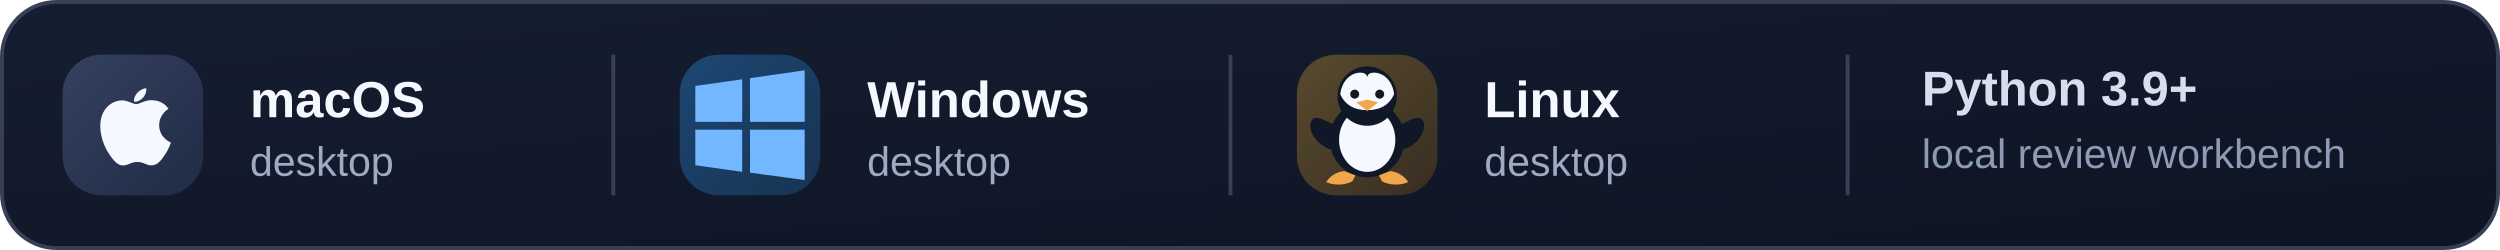
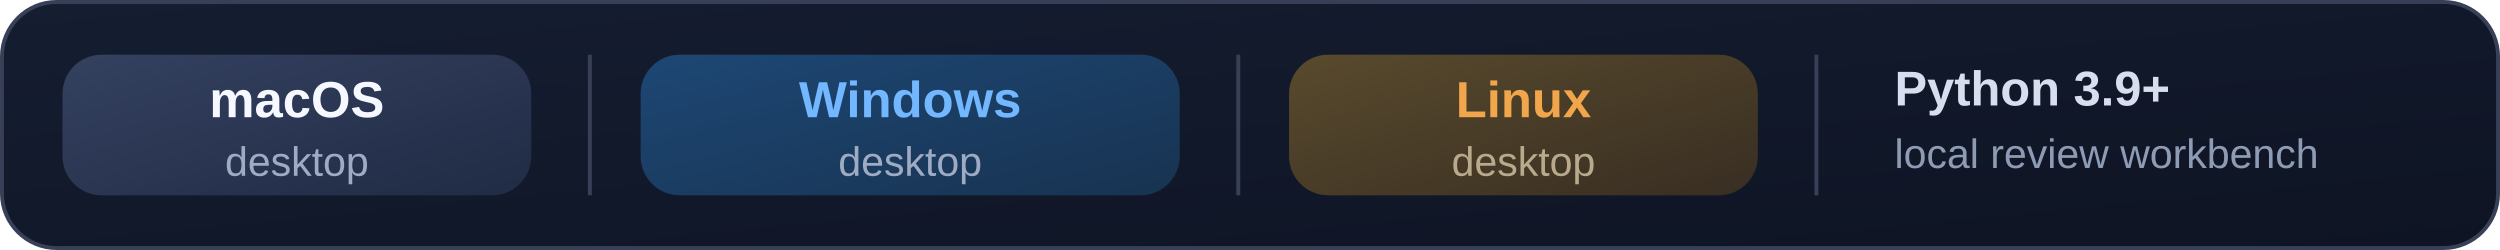
<svg xmlns="http://www.w3.org/2000/svg" width="640" height="64" viewBox="0 0 640 64" role="img" aria-labelledby="title desc">
  <defs>
    <linearGradient id="panel" x1="0" y1="0" x2="1" y2="1">
      <stop offset="0" stop-color="#151d31" />
      <stop offset="1" stop-color="#0e1423" />
    </linearGradient>
    <linearGradient id="mac-card" x1="0" y1="0" x2="1" y2="1">
      <stop offset="0" stop-color="#34415f" />
      <stop offset="1" stop-color="#202b45" />
    </linearGradient>
    <linearGradient id="windows-card" x1="0" y1="0" x2="1" y2="1">
      <stop offset="0" stop-color="#1d4774" />
      <stop offset="1" stop-color="#183351" />
    </linearGradient>
    <linearGradient id="linux-card" x1="0" y1="0" x2="1" y2="1">
      <stop offset="0" stop-color="#594a2d" />
      <stop offset="1" stop-color="#382e22" />
    </linearGradient>
  </defs>
  <rect x=".5" y=".5" width="639" height="63" rx="14" fill="url(#panel)" stroke="#384057" />
  <g font-family="-apple-system,BlinkMacSystemFont,'Segoe UI',Arial,sans-serif">
    <g id="platform-macos" transform="translate(16 14)">
-       <rect width="36" height="36" rx="10" fill="url(#mac-card)" />
-       <path fill="#f6f8ff" d="M19.665 3.32c-.734.04-1.6.514-2.123 1.092-.48.532-.882 1.322-.737 2.105.808.06 1.633-.404 2.13-.99.47-.556.827-1.34.73-2.207zM22.734 12.11c-.03-2.6 2.12-3.86 2.215-3.92-1.21-1.77-3.1-2.01-3.76-2.03-1.57-.16-3.09.92-3.89.92-.82 0-2.08-.9-3.4-.88-1.74.03-3.35 1.02-4.25 2.55-1.85 3.14-.47 7.77 1.3 10.3.87 1.24 1.9 2.63 3.25 2.58 1.3-.05 1.8-.83 3.38-.83 1.57 0 2.02.83 3.38.8 1.4-.02 2.28-1.24 3.12-2.5.99-1.44 1.4-2.84 1.43-2.91-.03-.01-2.75-1.05-2.78-4.08z" transform="translate(.2 5) scale(1.08)" />
-       <text x="48" y="16" fill="#f6f8ff" font-size="13" font-weight="700">macOS</text>
-       <text x="48" y="31" fill="#9eabc3" font-size="10.5">desktop</text>
+       <rect width="120" height="36" rx="10" fill="url(#mac-card)" />
+       <text x="60" y="16" text-anchor="middle" fill="#f6f8ff" font-size="13" font-weight="700">macOS</text>
+       <text x="60" y="31" text-anchor="middle" fill="#9eabc3" font-size="10.5">desktop</text>
    </g>
-     <path d="M157 14v36" stroke="#384057" />
-     <g id="platform-windows" transform="translate(174 14)">
-       <rect width="36" height="36" rx="10" fill="url(#windows-card)" />
-       <path fill="#72b7ff" d="m6 10.5 12-1.7v10.9H6V10.5Zm14-2 14-2v13.2H20V8.5ZM6 21.7h12v10.8L6 30.8V21.7Zm14 0h14v12.9l-14-1.9V21.7Z" transform="translate(-2 -2.5)" />
-       <text x="48" y="16" fill="#f6f8ff" font-size="13" font-weight="700">Windows</text>
-       <text x="48" y="31" fill="#9eabc3" font-size="10.5">desktop</text>
+     <path d="M151 14v36" stroke="#384057" />
+     <g id="platform-windows" transform="translate(164 14)">
+       <rect width="138" height="36" rx="10" fill="url(#windows-card)" />
+       <text x="69" y="16" text-anchor="middle" fill="#72b7ff" font-size="13" font-weight="700">Windows</text>
+       <text x="69" y="31" text-anchor="middle" fill="#9eabc3" font-size="10.5">desktop</text>
    </g>
-     <path d="M315 14v36" stroke="#384057" />
-     <g id="platform-linux" transform="translate(332 14)">
-       <rect width="36" height="36" rx="10" fill="url(#linux-card)" />
-       <g transform="translate(0 -2.5)">
-         <path fill="#101827" d="M10.8 20.8c-3.2-.9-5.8-3.3-7-1.5-1.3 2 .8 5.9 4.4 7.3 1.3.5 2.7.5 4-.1l1.1-3.4-2.5-2.3zm14.4 0c3.2-.9 5.8-3.3 7-1.5 1.3 2-.8 5.9-4.4 7.3-1.3.5-2.7.5-4-.1l-1.1-3.4 2.5-2.3z" />
-         <ellipse cx="18" cy="24.1" rx="9.6" ry="9.8" fill="#101827" />
-         <ellipse cx="18" cy="24.3" rx="7.2" ry="8.2" fill="#f6f8ff" />
-         <circle cx="18" cy="13.1" r="7.6" fill="#101827" />
-         <path fill="#f6f8ff" d="M11.1 12.6c.4-3.3 2.6-5.5 5.2-5.5 1.1 0 1.7.5 1.7 1.3 0-.8.6-1.3 1.7-1.3 2.6 0 4.8 2.2 5.2 5.5-1.2 2.7-3.5 4.1-6.9 4.1s-5.7-1.4-6.9-4.1z" />
-         <circle cx="14.8" cy="12.6" r="1.15" fill="#101827" />
-         <circle cx="21.2" cy="12.6" r="1.15" fill="#101827" />
-         <path fill="#f2a64c" d="m15.2 14.7 2.8 2.2 2.8-2.2-2.8-.7-2.8.7z" />
-         <path fill="#f2a64c" d="M12.1 32.3c-2.1.2-3.7 1.4-4.6 2.8 1.8.9 4.8.9 6.7-.2l.8-1.5-2.9-1.1zm11.8 0-2.9 1.1.8 1.5c1.9 1.1 4.9 1.1 6.7.2-.9-1.4-2.5-2.6-4.6-2.8z" />
-       </g>
-       <text x="48" y="16" fill="#f6f8ff" font-size="13" font-weight="700">Linux</text>
-       <text x="48" y="31" fill="#9eabc3" font-size="10.5">desktop</text>
+     <path d="M317 14v36" stroke="#384057" />
+     <g id="platform-linux" transform="translate(330 14)">
+       <rect width="120" height="36" rx="10" fill="url(#linux-card)" />
+       <text x="60" y="16" text-anchor="middle" fill="#f2a64c" font-size="13" font-weight="700">Linux</text>
+       <text x="60" y="31" text-anchor="middle" fill="#b9a98d" font-size="10.5">desktop</text>
    </g>
-     <path d="M473 14v36" stroke="#384057" />
-     <g transform="translate(492 0)">
+     <path d="M465 14v36" stroke="#384057" />
+     <g transform="translate(485 0)">
      <text x="0" y="27" fill="#d7deed" font-size="12.5" font-weight="650">Python 3.9+</text>
      <text x="0" y="43" fill="#8e9bb5" font-size="10.5">local review workbench</text>
    </g>
  </g>
</svg>
